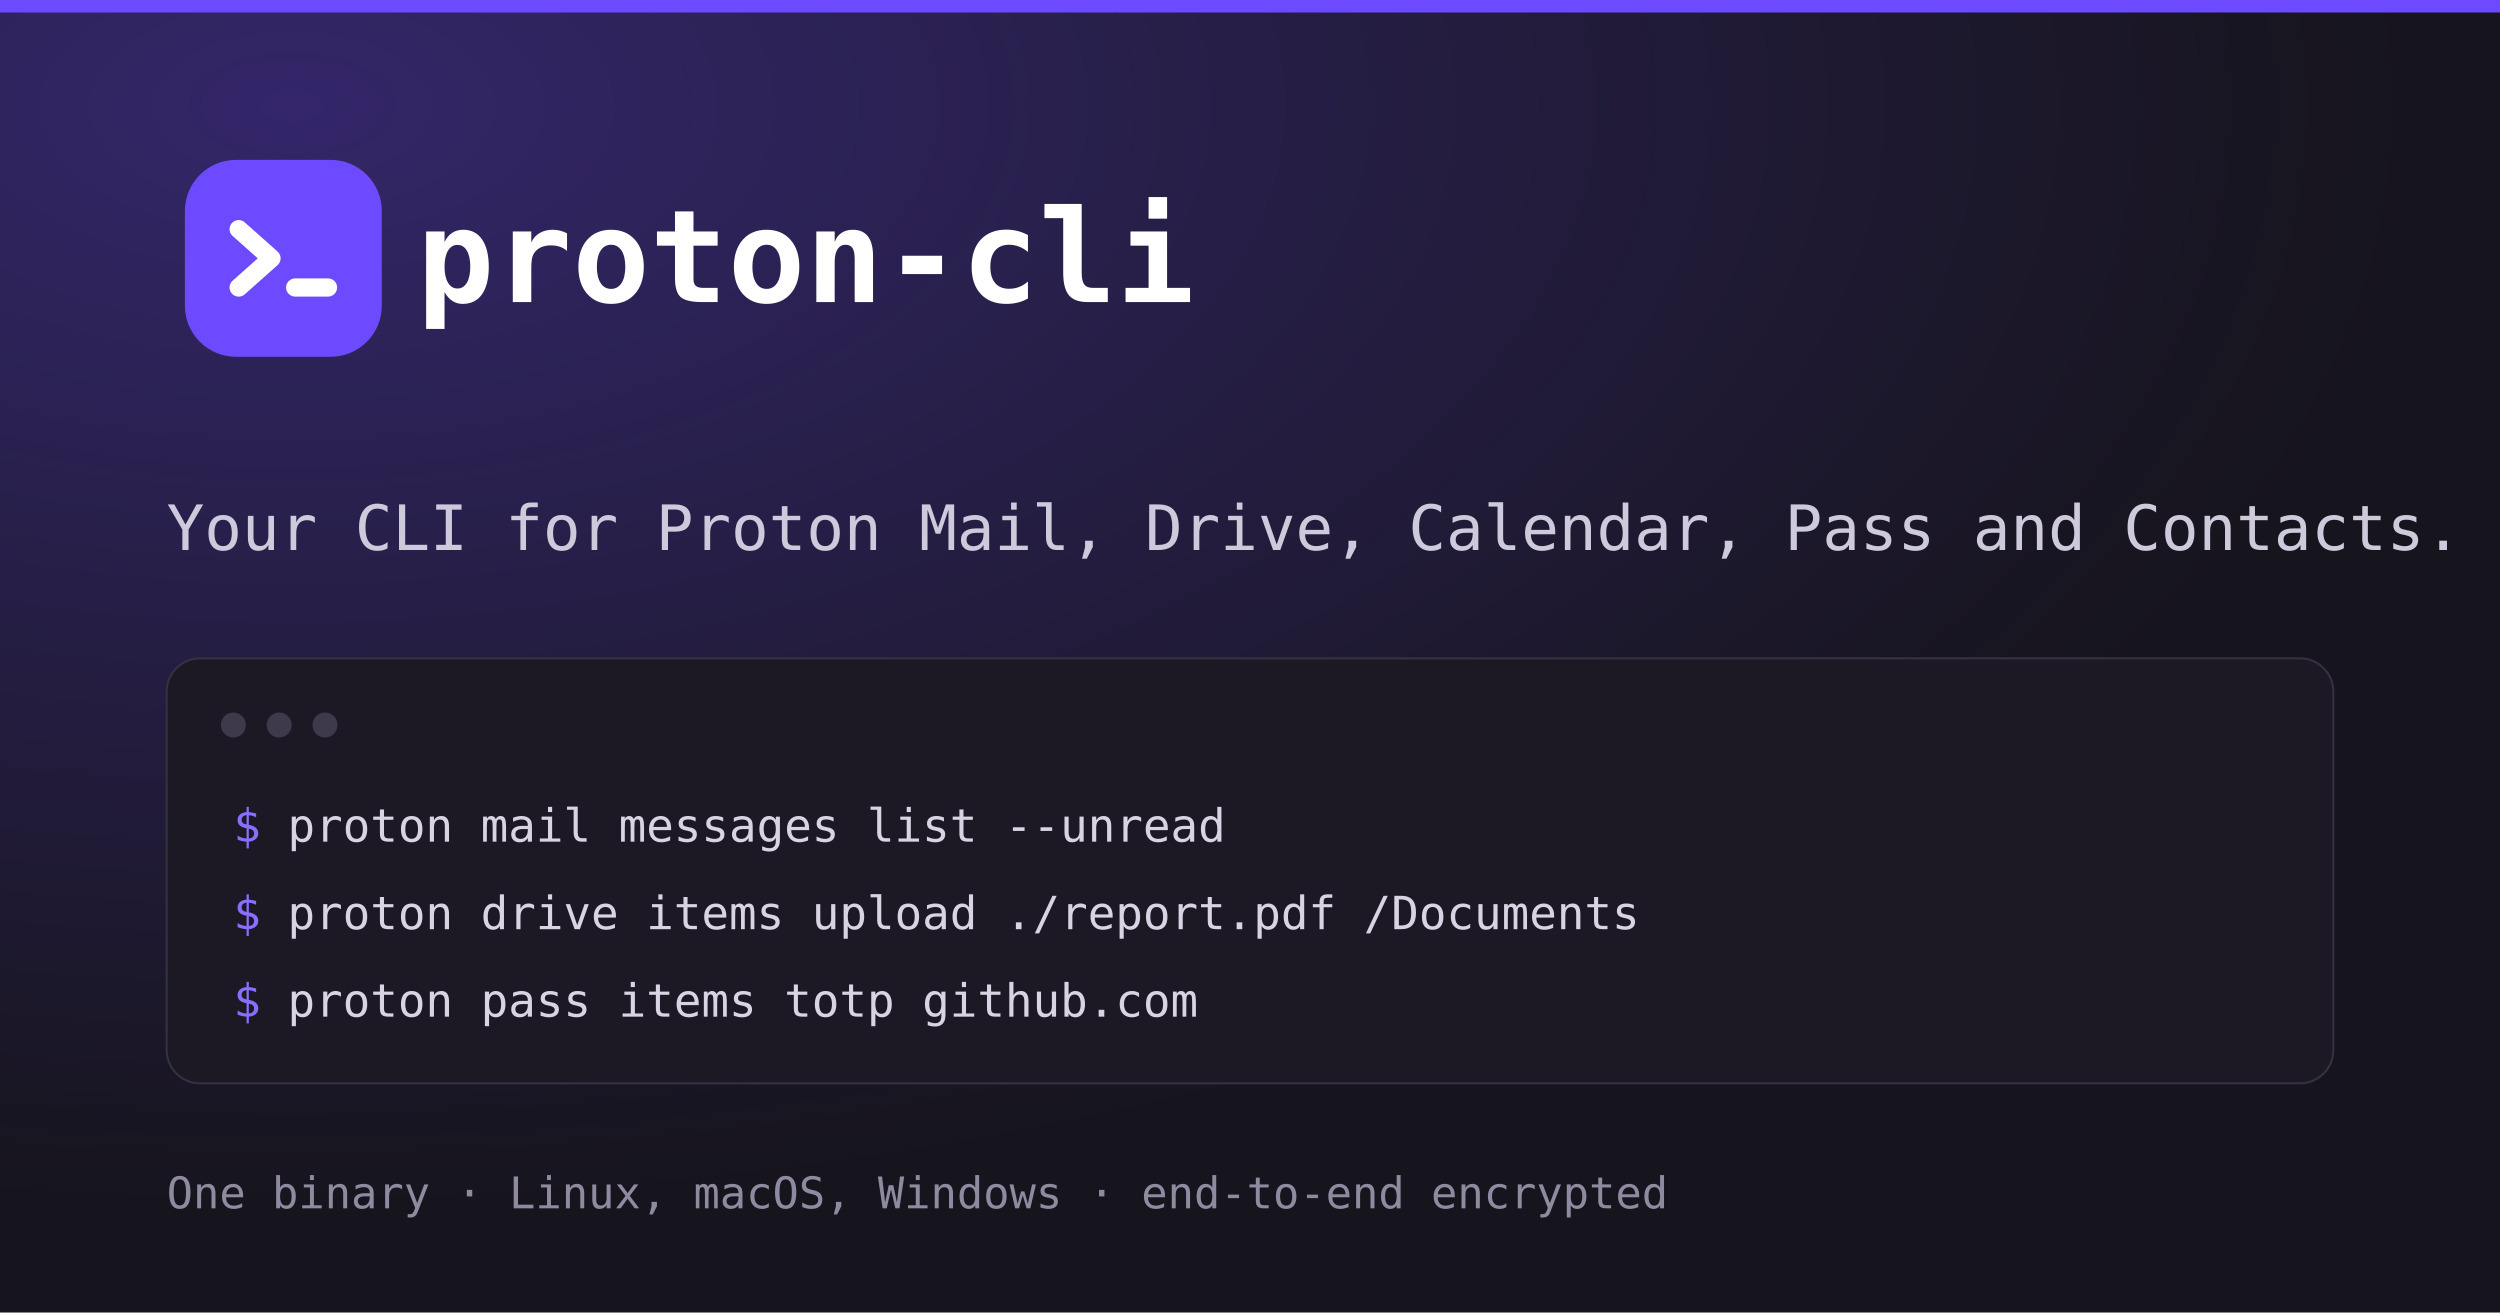
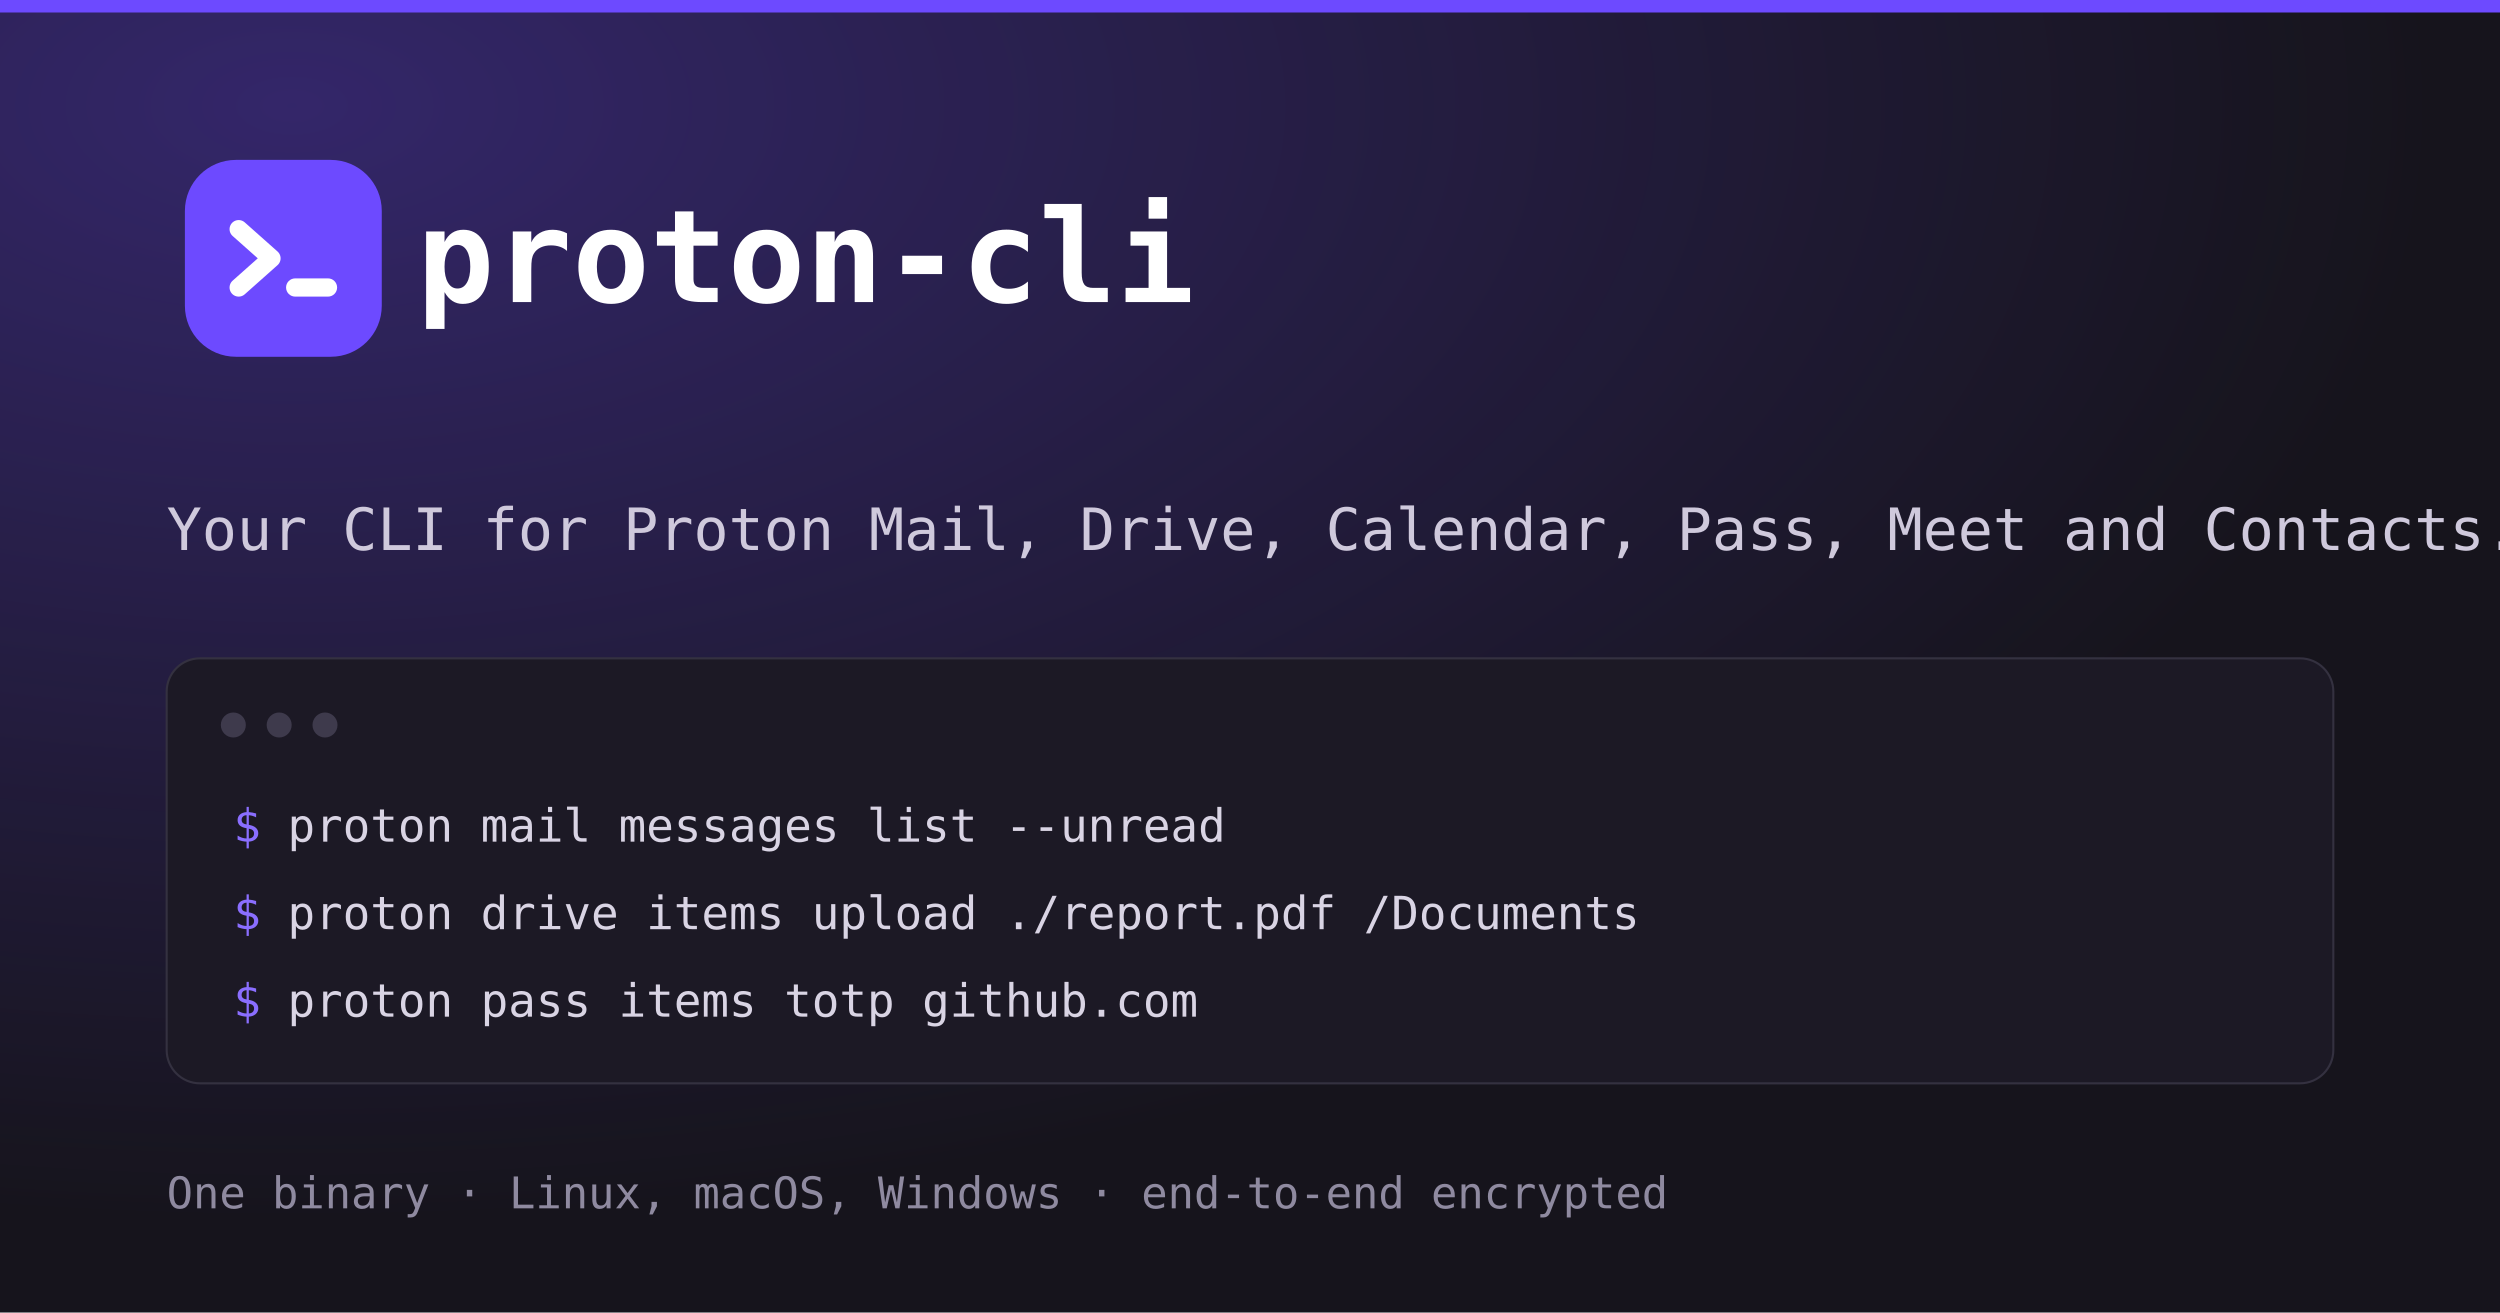
- <svg xmlns="http://www.w3.org/2000/svg" viewBox="0 0 1200 630" width="1200" height="630" role="img" aria-label="proton-cli, your CLI for Proton Mail, Drive, Calendar, Pass and Contacts">
+ <svg xmlns="http://www.w3.org/2000/svg" viewBox="0 0 1200 630" width="1200" height="630" role="img" aria-label="proton-cli, your CLI for Proton Mail, Drive, Calendar, Pass, Meet and Contacts">
  <defs>
    <radialGradient id="glow" cx="0.12" cy="0.08" r="0.85">
      <stop offset="0" stop-color="#6D4AFF" stop-opacity="0.34" />
      <stop offset="1" stop-color="#6D4AFF" stop-opacity="0" />
    </radialGradient>
  </defs>
  <rect width="1200" height="630" fill="#16141C" />
  <rect width="1200" height="630" fill="url(#glow)" />
  <rect x="0" y="0" width="1200" height="6" fill="#6D4AFF" />
  <g transform="translate(80 68) scale(0.4375)">
    <rect x="20" y="20" width="216" height="216" rx="56" fill="#6D4AFF" />
    <polyline points="79,96 115,128 79,160" fill="none" stroke="#FFFFFF" stroke-width="20" stroke-linecap="round" stroke-linejoin="round" />
    <rect x="131" y="150" width="56" height="20" rx="10" fill="#FFFFFF" />
  </g>
  <text x="200" y="145" font-family="monospace" font-size="62" font-weight="700" fill="#FFFFFF" textLength="372" lengthAdjust="spacing">proton-cli</text>
-   <text x="80" y="264" font-family="monospace" font-size="30" fill="#CFC9DC" textLength="1024" lengthAdjust="spacing">Your CLI for Proton Mail, Drive, Calendar, Pass and Contacts.</text>
+   <text x="80" y="264" font-family="monospace" font-size="28" fill="#CFC9DC" textLength="1040" lengthAdjust="spacing">Your CLI for Proton Mail, Drive, Calendar, Pass, Meet and Contacts.</text>
  <rect x="80" y="316" width="1040" height="204" rx="16" fill="#1C1925" stroke="#343140" stroke-width="1" />
  <circle cx="112" cy="348" r="6" fill="#3E3A4C" />
  <circle cx="134" cy="348" r="6" fill="#3E3A4C" />
  <circle cx="156" cy="348" r="6" fill="#3E3A4C" />
  <g font-family="monospace" font-size="22">
    <text x="112" y="404" fill="#8A6EFF" textLength="13" lengthAdjust="spacing">$</text>
    <text x="138" y="404" fill="#D9D4E4" textLength="442" lengthAdjust="spacing">proton mail messages list --unread</text>
    <text x="112" y="446" fill="#8A6EFF" textLength="13" lengthAdjust="spacing">$</text>
    <text x="138" y="446" fill="#D9D4E4" textLength="624" lengthAdjust="spacing">proton drive items upload ./report.pdf /Documents</text>
    <text x="112" y="488" fill="#8A6EFF" textLength="13" lengthAdjust="spacing">$</text>
    <text x="138" y="488" fill="#D9D4E4" textLength="416" lengthAdjust="spacing">proton pass items totp github.com</text>
  </g>
  <text x="80" y="580" font-family="monospace" font-size="21" fill="#8F8AA0" textLength="756" lengthAdjust="spacing">One binary · Linux, macOS, Windows · end-to-end encrypted</text>
</svg>
